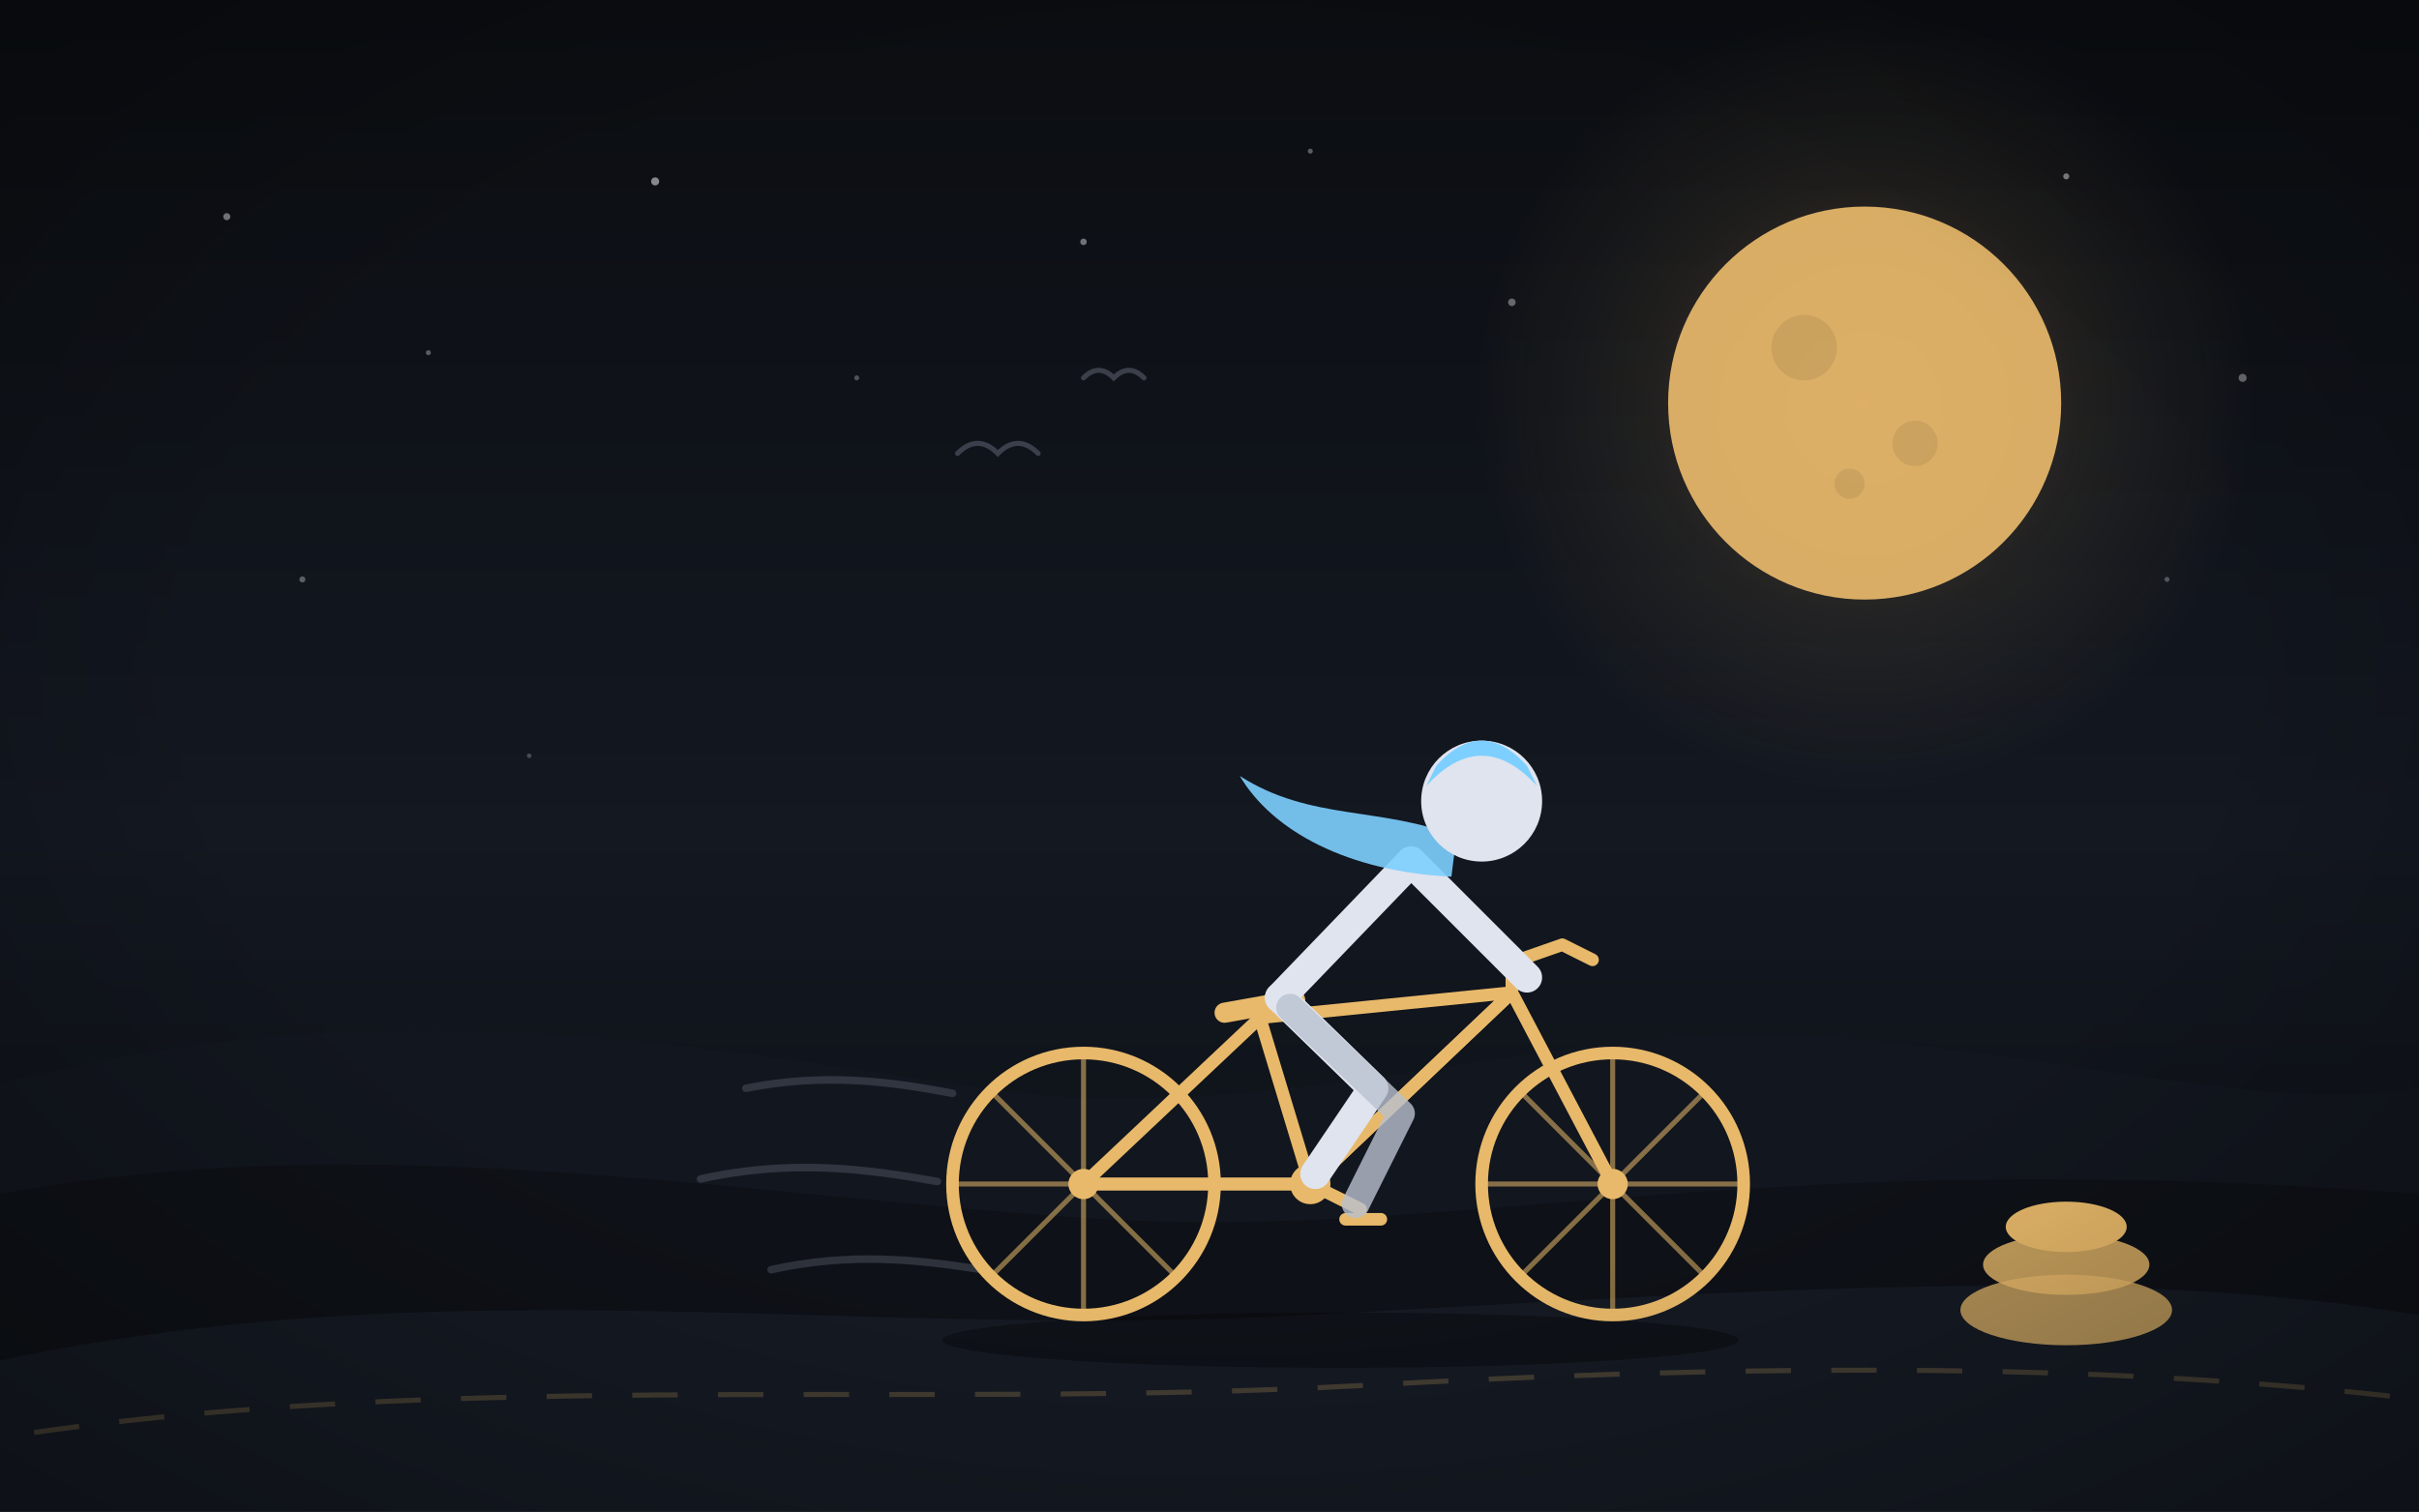
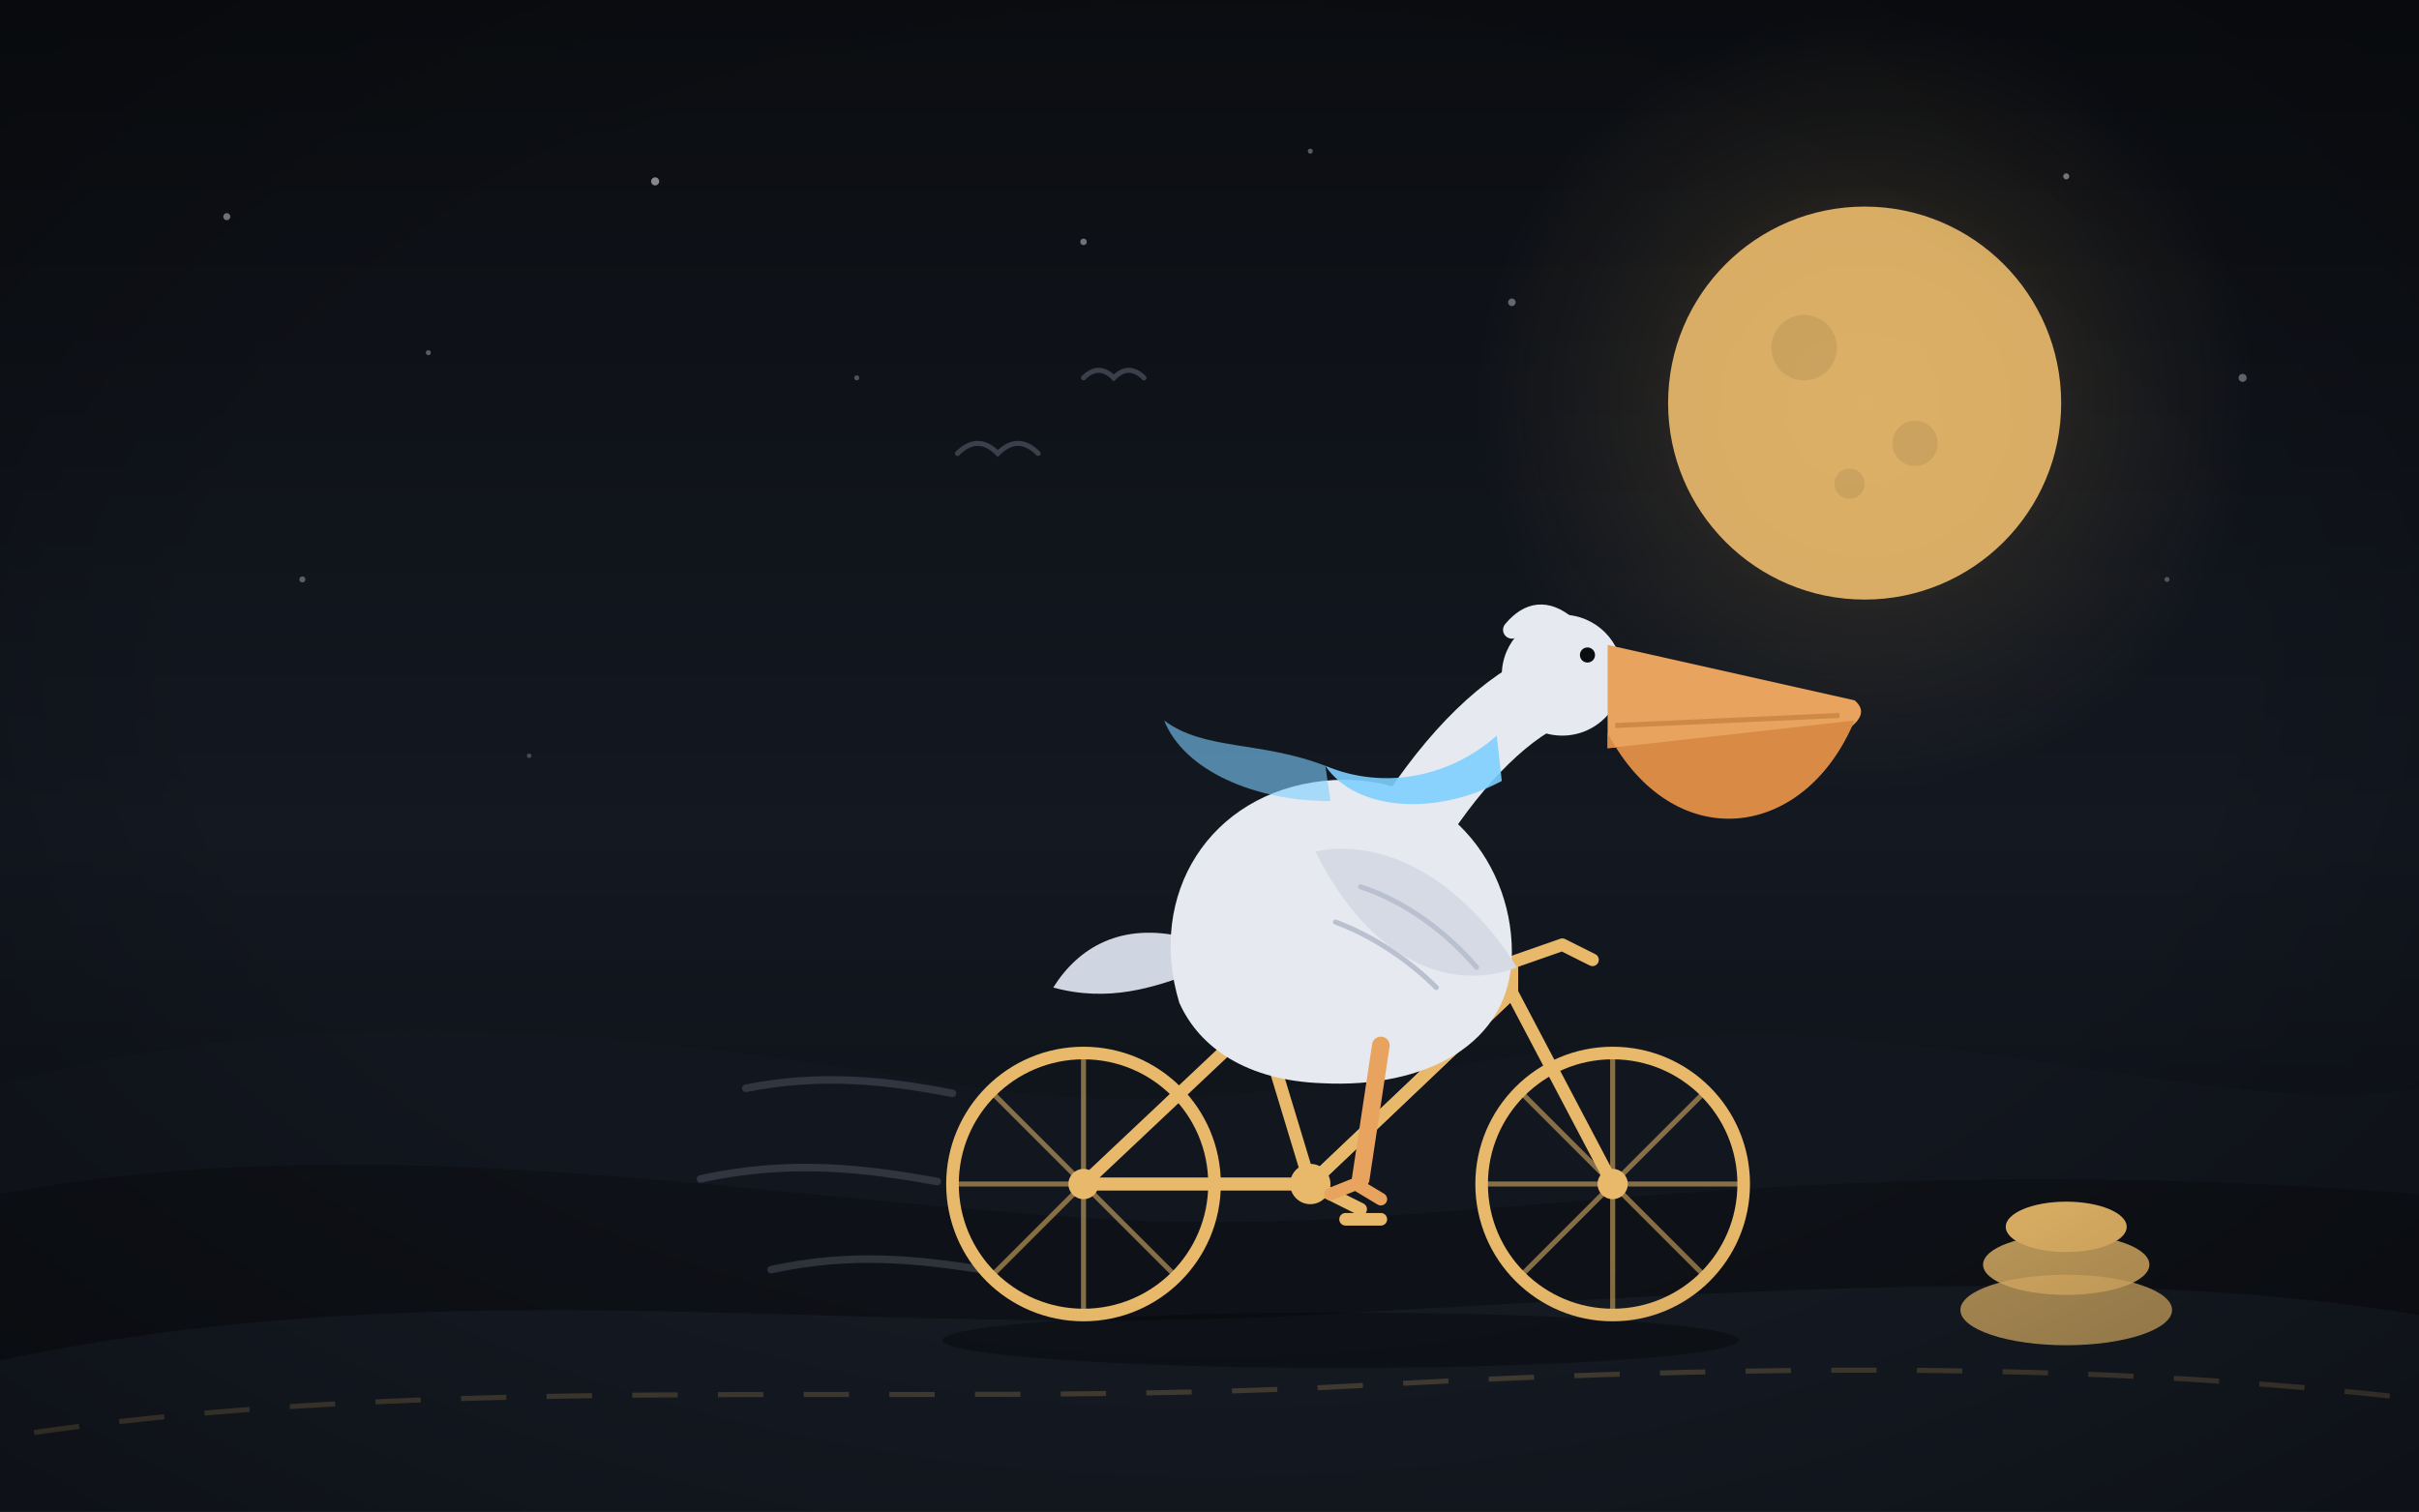
<svg xmlns="http://www.w3.org/2000/svg" viewBox="0 0 960 600">
  <defs>
-     <linearGradient id="sky" x1="0" y1="0" x2="0" y2="1">
+     <linearGradient id="pb-sky" x1="0" y1="0" x2="0" y2="1">
      <stop offset="0" stop-color="#0b0d11" />
      <stop offset="0.55" stop-color="#131821" />
      <stop offset="1" stop-color="#0b0d11" />
    </linearGradient>
-     <radialGradient id="moon-glow" cx="0.5" cy="0.5" r="0.5">
+     <radialGradient id="pb-moon-glow" cx="0.5" cy="0.5" r="0.5">
      <stop offset="0" stop-color="#e8b96a" stop-opacity="0.32" />
      <stop offset="0.55" stop-color="#e8b96a" stop-opacity="0.08" />
      <stop offset="1" stop-color="#e8b96a" stop-opacity="0" />
    </radialGradient>
-     <radialGradient id="vignette" cx="0.5" cy="0.45" r="0.75">
+     <radialGradient id="pb-vignette" cx="0.5" cy="0.45" r="0.75">
      <stop offset="0.55" stop-color="#000000" stop-opacity="0" />
      <stop offset="1" stop-color="#000000" stop-opacity="0.35" />
    </radialGradient>
  </defs>
-   <rect width="960" height="600" fill="url(#sky)" />
+   <rect width="960" height="600" fill="url(#pb-sky)" />
  <g fill="#e6e9ef">
    <circle cx="90" cy="86" r="1.4" opacity="0.5" />
    <circle cx="170" cy="140" r="1" opacity="0.35" />
    <circle cx="260" cy="72" r="1.6" opacity="0.55" />
    <circle cx="340" cy="150" r="1" opacity="0.3" />
    <circle cx="430" cy="96" r="1.3" opacity="0.45" />
    <circle cx="520" cy="60" r="1" opacity="0.35" />
    <circle cx="600" cy="120" r="1.5" opacity="0.4" />
    <circle cx="820" cy="70" r="1.2" opacity="0.5" />
    <circle cx="890" cy="150" r="1.6" opacity="0.4" />
    <circle cx="860" cy="230" r="1" opacity="0.3" />
    <circle cx="120" cy="230" r="1.2" opacity="0.35" />
    <circle cx="210" cy="300" r="0.9" opacity="0.25" />
  </g>
-   <circle cx="740" cy="160" r="155" fill="url(#moon-glow)" />
+   <circle cx="740" cy="160" r="155" fill="url(#pb-moon-glow)" />
  <circle cx="740" cy="160" r="78" fill="#e8b96a" opacity="0.92" />
  <g fill="#0b0d11" opacity="0.08">
    <circle cx="716" cy="138" r="13" />
    <circle cx="760" cy="176" r="9" />
    <circle cx="734" cy="192" r="6" />
  </g>
  <g fill="none" stroke="#8b93a7" stroke-width="2" stroke-linecap="round" opacity="0.35">
    <path d="M380 180 q8 -8 16 0 q8 -8 16 0" />
    <path d="M430 150 q6 -6 12 0 q6 -6 12 0" />
  </g>
  <path d="M0 430 C150 392 270 414 390 432 C510 450 620 402 730 412 C830 420 900 442 960 432 L960 600 L0 600 Z" fill="#12161e" />
  <path d="M0 474 C150 446 300 476 440 484 C580 492 700 454 960 474 L960 600 L0 600 Z" fill="#0e1117" />
  <path d="M0 540 C180 502 340 532 520 522 C700 512 840 502 960 522 L960 600 L0 600 Z" fill="#151a23" />
  <path d="M-20 574 C160 542 360 560 540 550 C720 540 860 542 980 558" fill="none" stroke="#e8b96a" stroke-width="2" stroke-dasharray="18 16" opacity="0.22" />
  <g fill="none" stroke="#8b93a7" stroke-width="3" stroke-linecap="round" opacity="0.25">
    <path d="M296 432 C326 426 352 429 378 434" />
    <path d="M278 468 C314 460 344 464 372 469" />
    <path d="M306 504 C338 497 364 500 390 504" />
  </g>
  <ellipse cx="532" cy="532" rx="158" ry="11" fill="#000000" opacity="0.32" />
  <g stroke="#e8b96a" stroke-width="5" fill="none" stroke-linecap="round" stroke-linejoin="round">
    <circle cx="430" cy="470" r="52" />
    <circle cx="640" cy="470" r="52" />
    <g stroke-width="2" opacity="0.55">
      <path d="M430 418 V522 M378 470 H482 M393 433 L467 507 M467 433 L393 507" />
      <path d="M640 418 V522 M588 470 H692 M603 433 L677 507 M677 433 L603 507" />
    </g>
    <path d="M430 470 L500 404 L520 470 Z" />
    <path d="M430 470 L520 470" />
    <path d="M500 404 L600 394 L520 470" />
    <path d="M520 470 L600 394" />
    <path d="M600 394 L640 470" />
    <path d="M600 394 L600 382 L620 375 L632 381" />
  </g>
  <g fill="#e8b96a">
    <circle cx="430" cy="470" r="6" />
    <circle cx="640" cy="470" r="6" />
    <circle cx="520" cy="470" r="8" />
  </g>
  <g stroke="#e8b96a" stroke-width="5" stroke-linecap="round">
    <path d="M520 470 L540 480" />
    <path d="M534 484 H548" />
  </g>
  <path d="M486 402 L514 397" stroke="#e8b96a" stroke-width="8" stroke-linecap="round" />
-   <g fill="none" stroke="#dfe4ee" stroke-width="12" stroke-linecap="round" stroke-linejoin="round">
-     <path d="M508 396 L560 342" />
-     <path d="M560 342 L586 368 L606 388" />
-     <path d="M508 396 L545 432 L522 466" />
+   <path d="M470 372 C445 366 428 376 418 392 C440 398 458 392 474 386 Z" fill="#cfd6e2" />
+   <path d="M468 398 C455 355 480 315 525 310 C570 305 600 340 600 378 C600 415 565 432 525 430 C495 429 476 416 468 398 Z" fill="#e6e9ef" />
+   <path d="M560 328 C578 300 598 280 618 272" fill="none" stroke="#e6e9ef" stroke-width="30" stroke-linecap="round" />
+   <circle cx="620" cy="268" r="24" fill="#e6e9ef" />
+   <path d="M638 256 L736 278 Q742 283 734 289 L638 297 Z" fill="#e8a45e" />
+   <path d="M638 291 C664 340 716 334 736 286 L638 297 Z" fill="#d98b45" />
+   <path d="M641 288 L730 284" stroke="#b87333" stroke-width="2" opacity="0.55" />
+   <circle cx="630" cy="260" r="3" fill="#0b0d11" />
+   <path d="M600 250 Q610 238 622 248" fill="none" stroke="#e6e9ef" stroke-width="7" stroke-linecap="round" />
+   <path d="M594 292 C576 308 550 314 526 304 C538 322 570 324 596 310 Z" fill="#7dcfff" opacity="0.9" />
+   <path d="M526 304 C500 294 478 298 462 286 C470 306 498 318 528 318 Z" fill="#7dcfff" opacity="0.6" />
+   <path d="M522 338 C552 332 582 352 602 384 C576 394 544 382 522 338 Z" fill="#d5dae4" />
+   <g fill="none" stroke="#b9c0d0" stroke-width="2" stroke-linecap="round">
+     <path d="M540 352 C558 358 574 370 586 384" />
+     <path d="M530 366 C546 372 560 382 570 392" />
  </g>
-   <g fill="none" stroke="#b9c0d0" stroke-width="11" stroke-linecap="round" stroke-linejoin="round" opacity="0.8">
-     <path d="M512 400 L556 442 L538 478" />
-   </g>
-   <path d="M578 332 C548 320 520 326 492 308 C505 330 535 346 576 348 Z" fill="#7dcfff" opacity="0.9" />
-   <circle cx="588" cy="318" r="24" fill="#dfe4ee" />
-   <path d="M566 312 Q588 288 610 312 L606 304 Q588 284 570 304 Z" fill="#7dcfff" />
+   <path d="M548 415 L540 468" fill="none" stroke="#e8a45e" stroke-width="7" stroke-linecap="round" />
+   <path d="M528 474 L538 470 L548 476" fill="none" stroke="#e8a45e" stroke-width="5" stroke-linecap="round" />
  <g fill="#e8b96a">
    <ellipse cx="820" cy="520" rx="42" ry="14" opacity="0.75" />
    <ellipse cx="820" cy="502" rx="33" ry="12" opacity="0.85" />
    <ellipse cx="820" cy="487" rx="24" ry="10" />
  </g>
-   <rect width="960" height="600" fill="url(#vignette)" />
+   <rect width="960" height="600" fill="url(#pb-vignette)" />
</svg>
